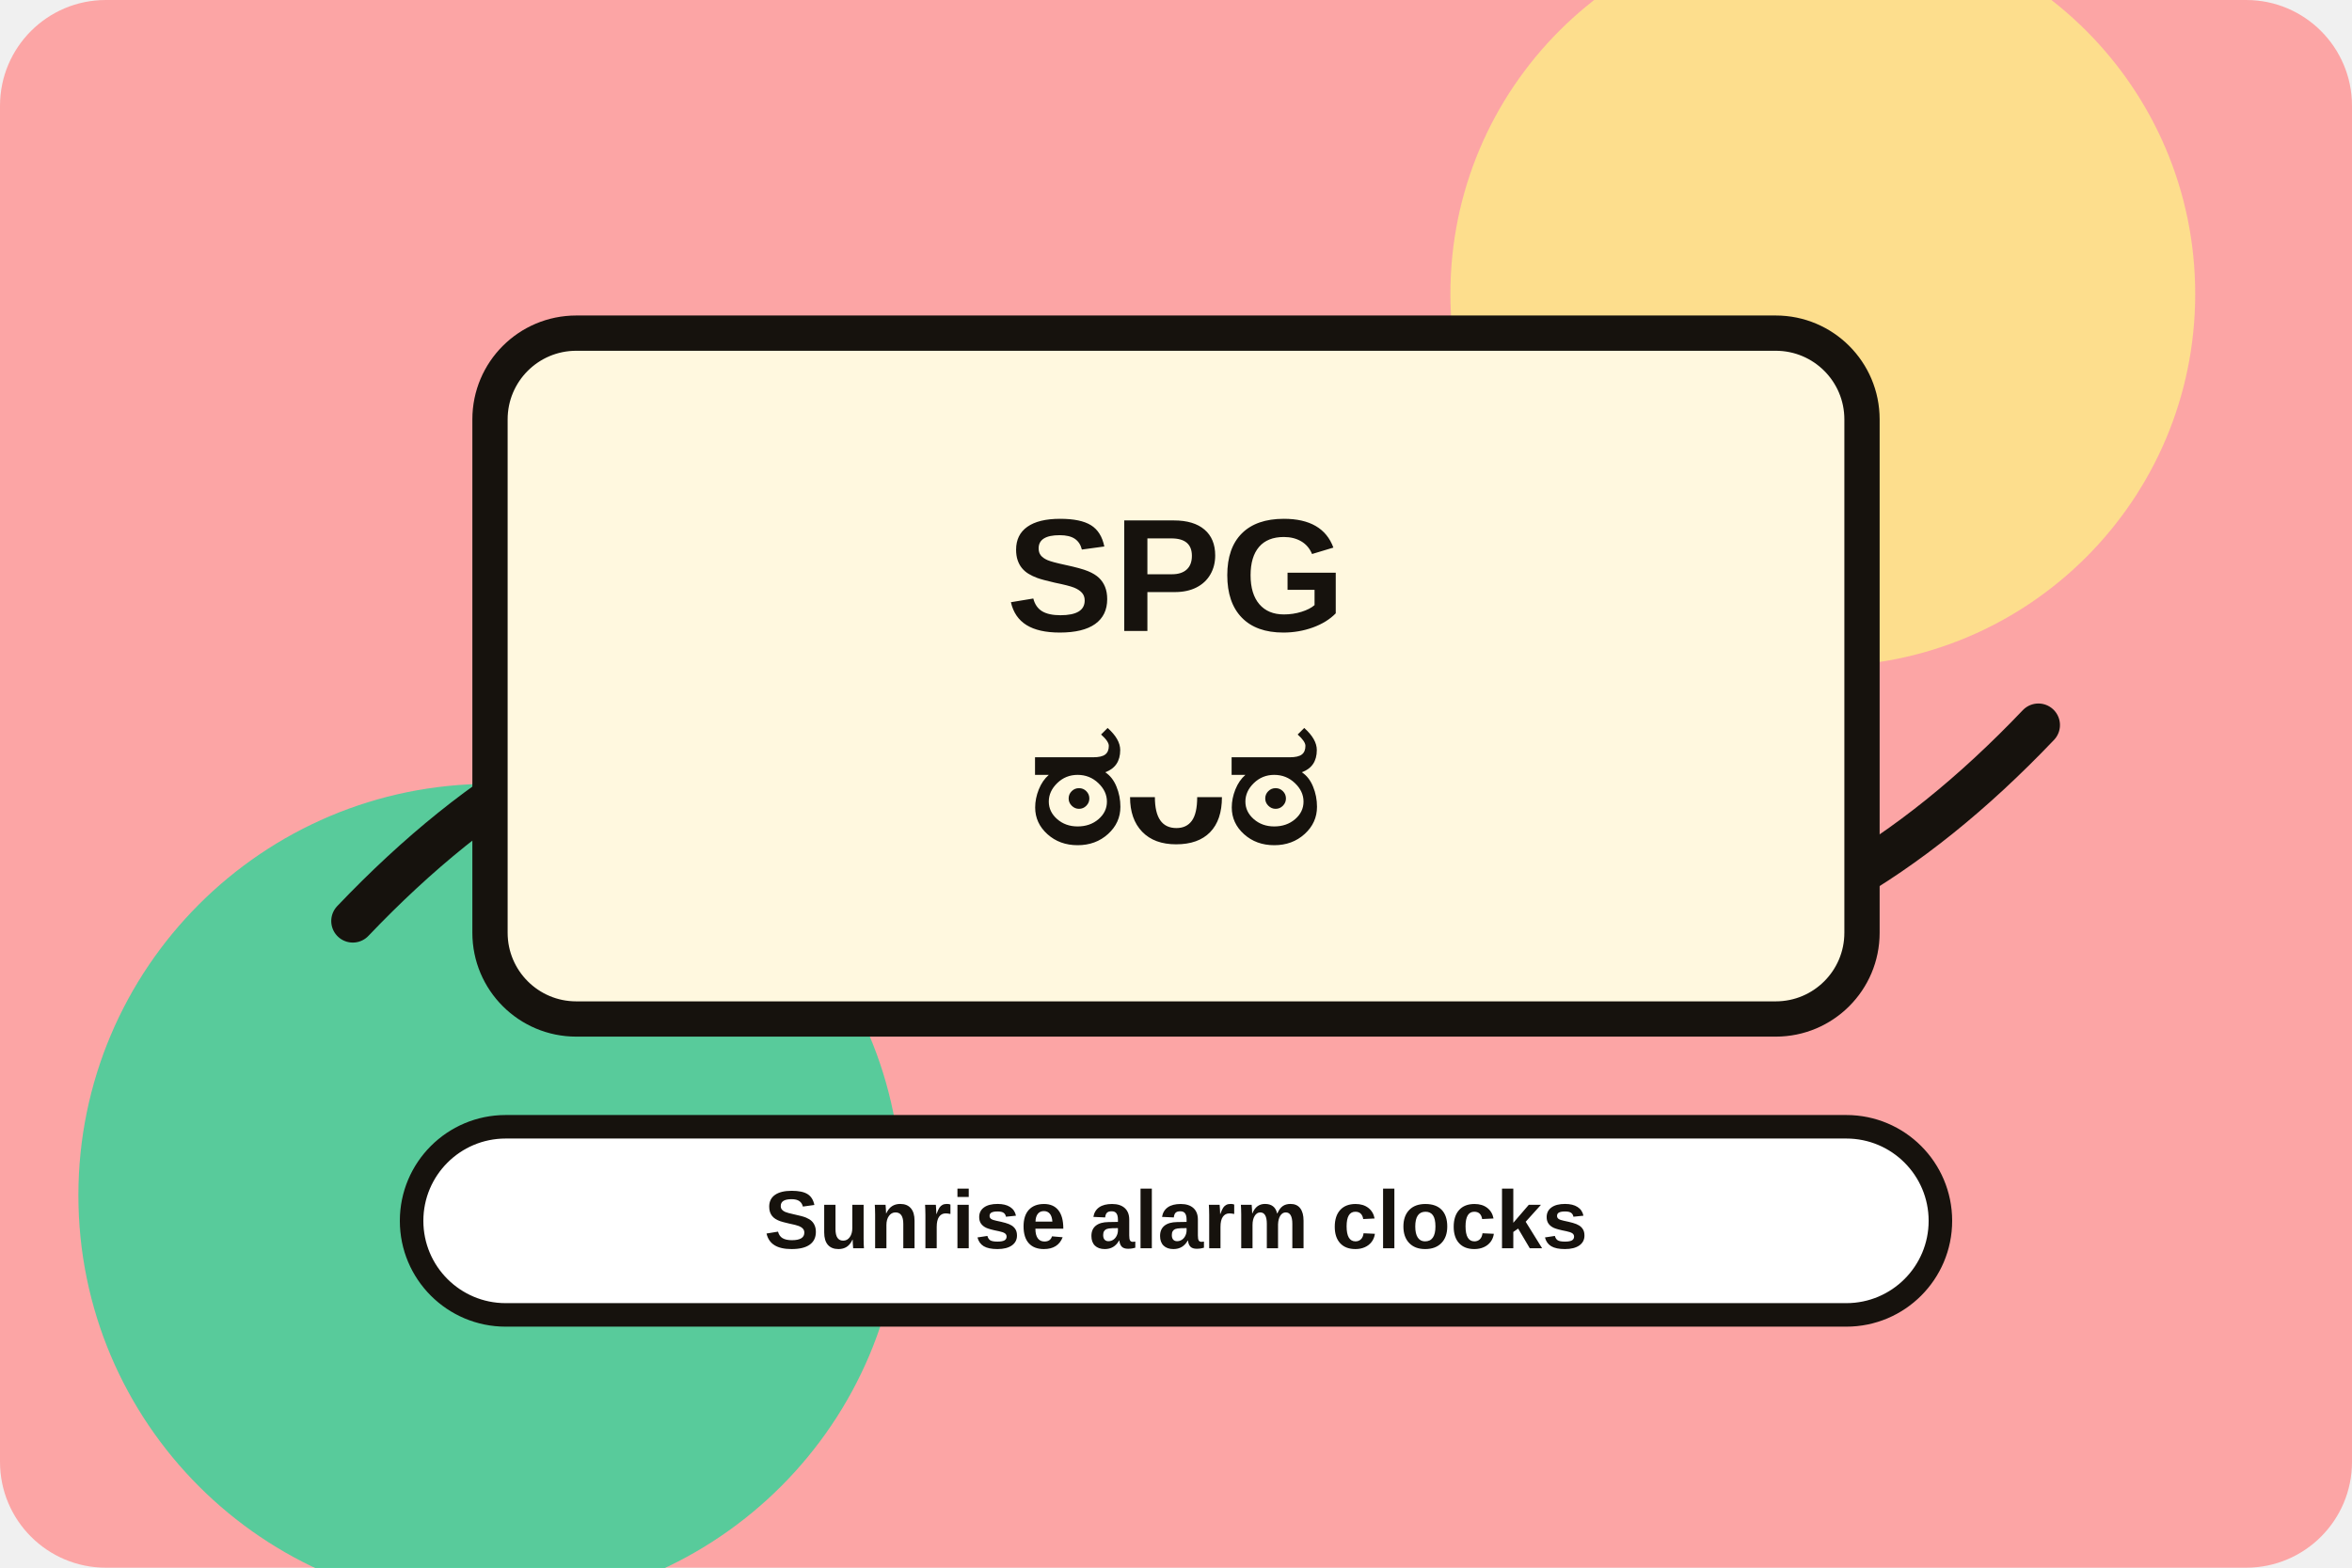
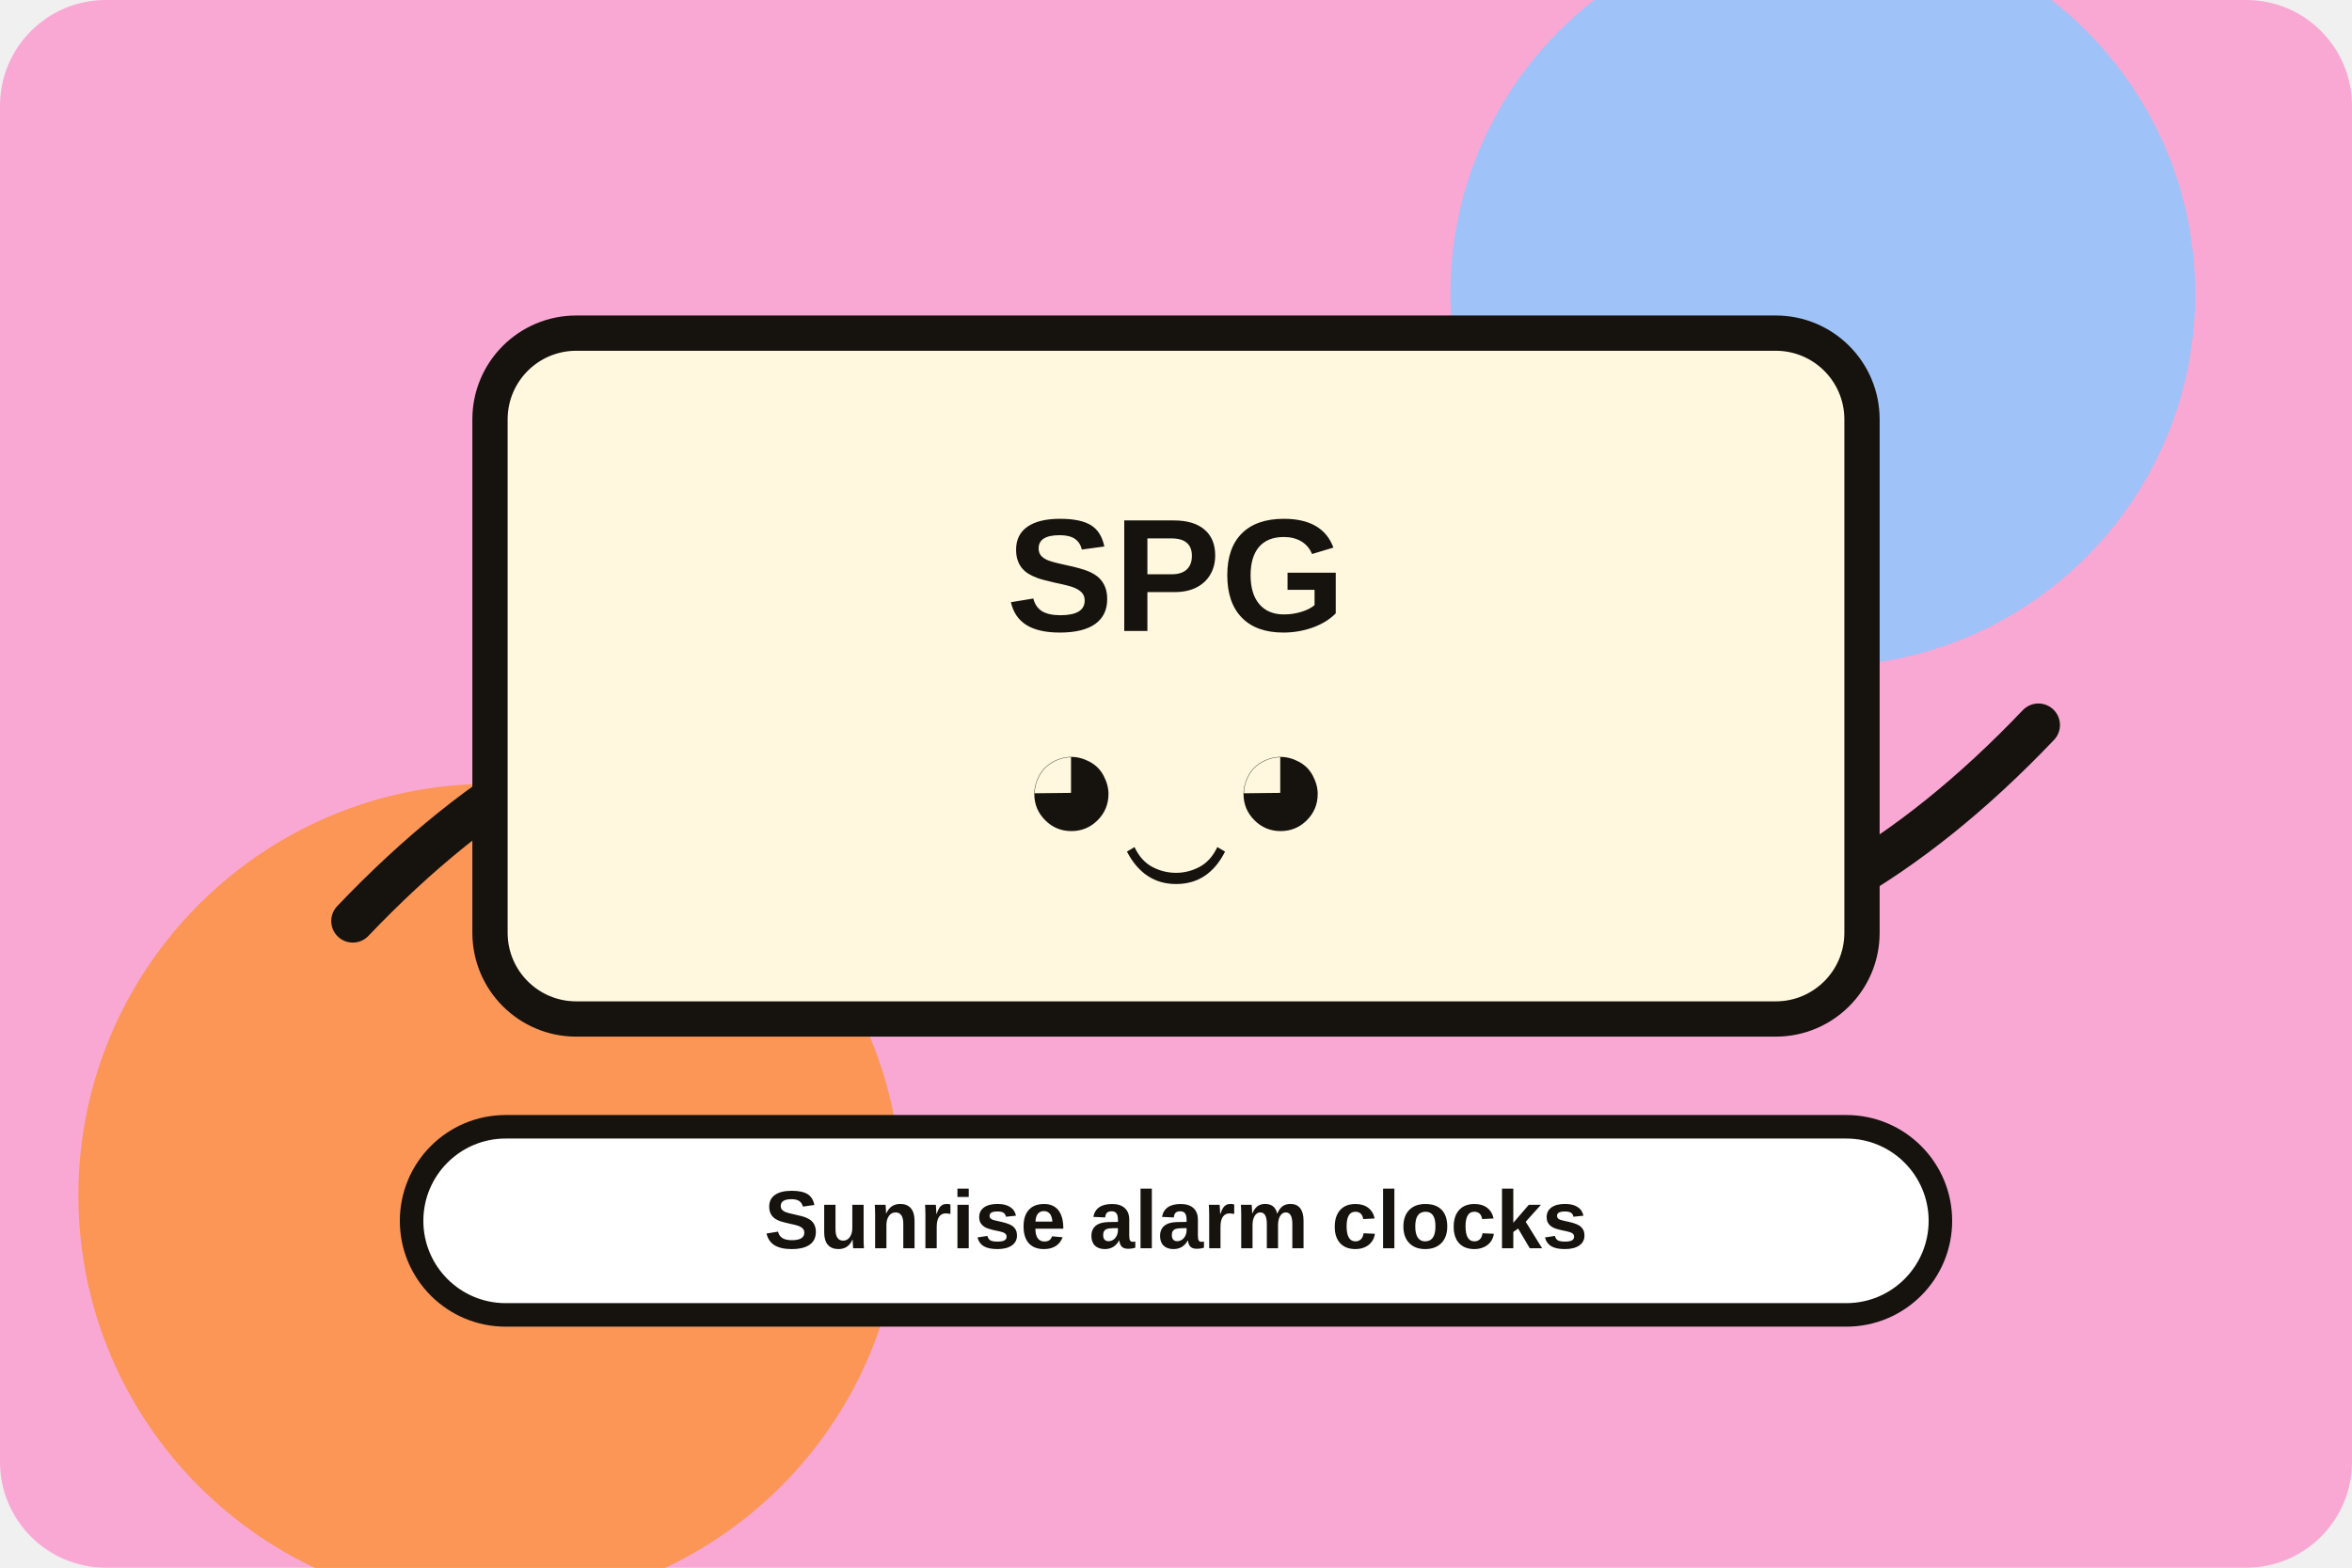
<svg xmlns="http://www.w3.org/2000/svg" viewBox="0 0 1200 800" role="img" aria-label="Original StuffPrettyGood cartoon image for Sunrise alarm clocks">
-   <rect width="1200" height="800" rx="54" fill="#fca5a5" />
-   <circle cx="930" cy="150" r="190" fill="#fde68a" opacity=".88" />
-   <circle cx="250" cy="610" r="210" fill="#34d399" opacity=".82" />
+   <rect width="1200" height="800" rx="54" fill="#f9a8d4" />
+   <circle cx="930" cy="150" r="190" fill="#93c5fd" opacity=".88" />
+   <circle cx="250" cy="610" r="210" fill="#fb923c" opacity=".82" />
  <path d="M180 470 Q380 260 610 420 T1040 370" fill="none" stroke="#16120d" stroke-width="22" stroke-linecap="round" />
  <rect x="250" y="170" width="700" height="350" rx="44" fill="#fff8df" stroke="#16120d" stroke-width="18" />
  <text x="600" y="322" text-anchor="middle" font-size="82" font-family="Arial, sans-serif" font-weight="900" fill="#16120d">SPG</text>
-   <text x="600" y="430" text-anchor="middle" font-size="88" font-family="Arial, sans-serif" font-weight="900" fill="#16120d">ಠᴗಠ</text>
+   <text x="600" y="430" text-anchor="middle" font-size="88" font-family="Arial, sans-serif" font-weight="900" fill="#16120d">◕‿◕</text>
  <rect x="210" y="575" width="780" height="96" rx="48" fill="#ffffff" stroke="#16120d" stroke-width="12" />
  <text x="600" y="637" text-anchor="middle" font-size="42" font-family="Arial, sans-serif" font-weight="900" fill="#16120d">Sunrise alarm clocks</text>
</svg>
